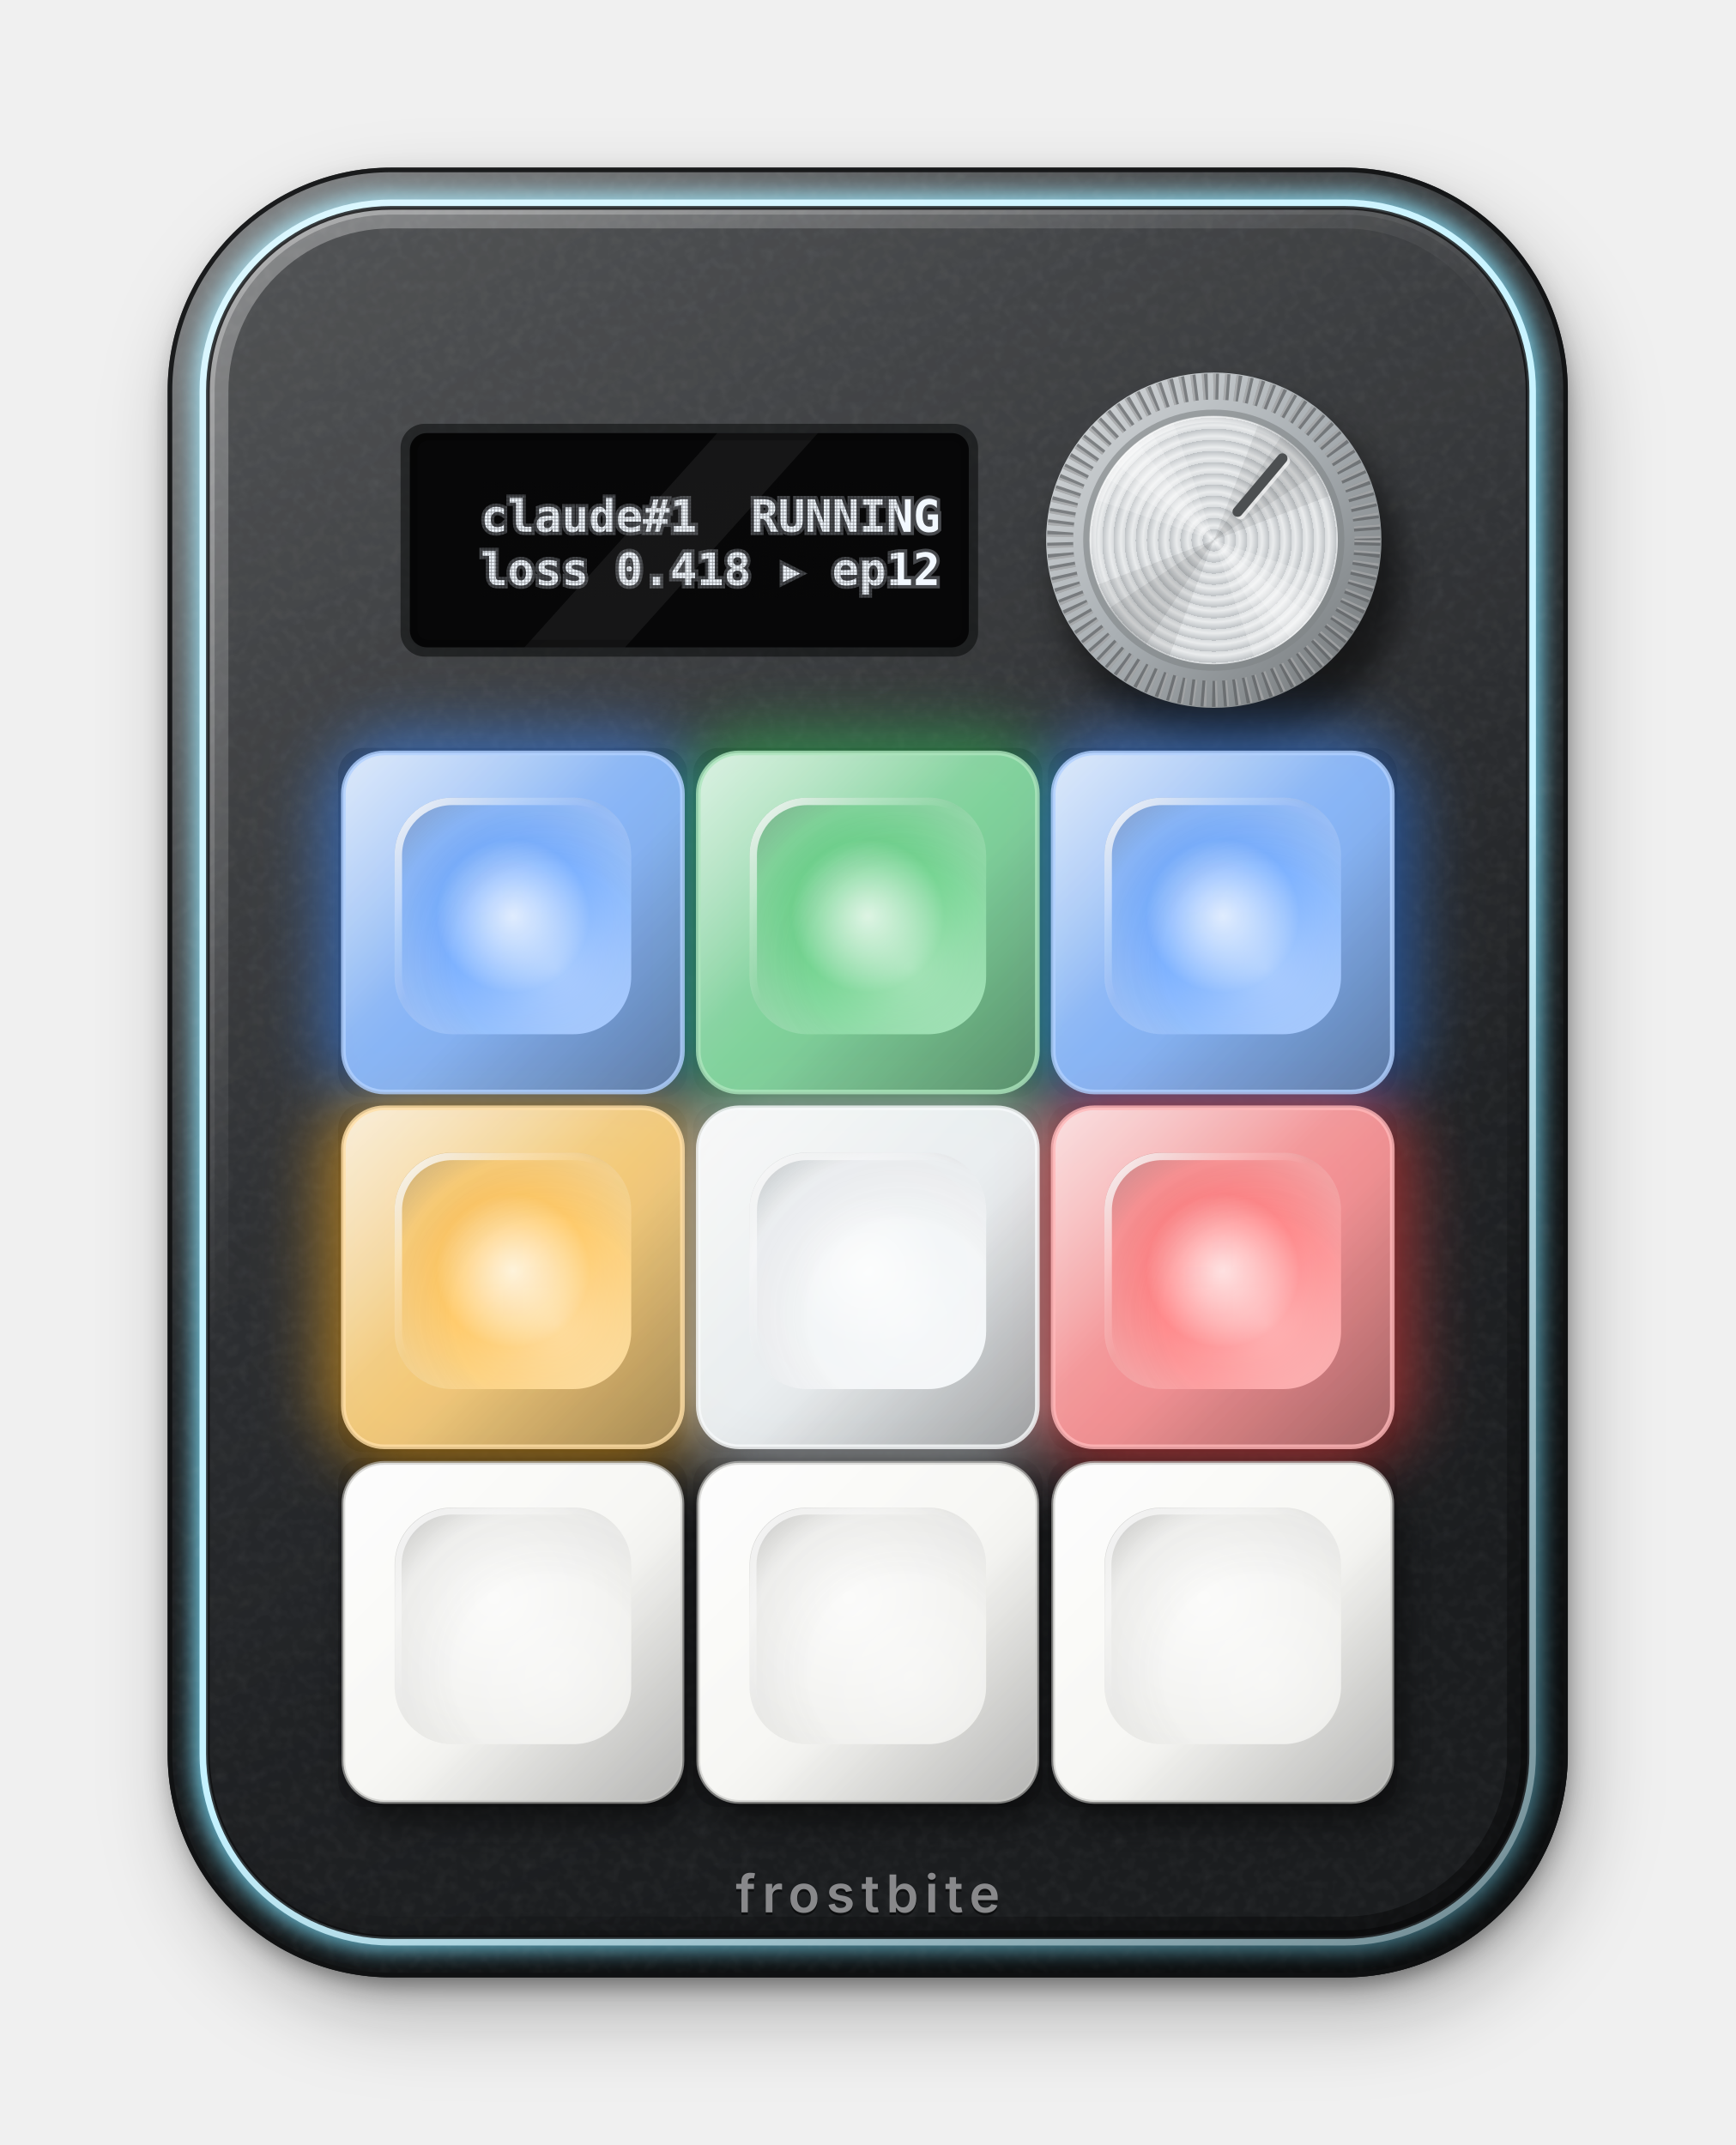
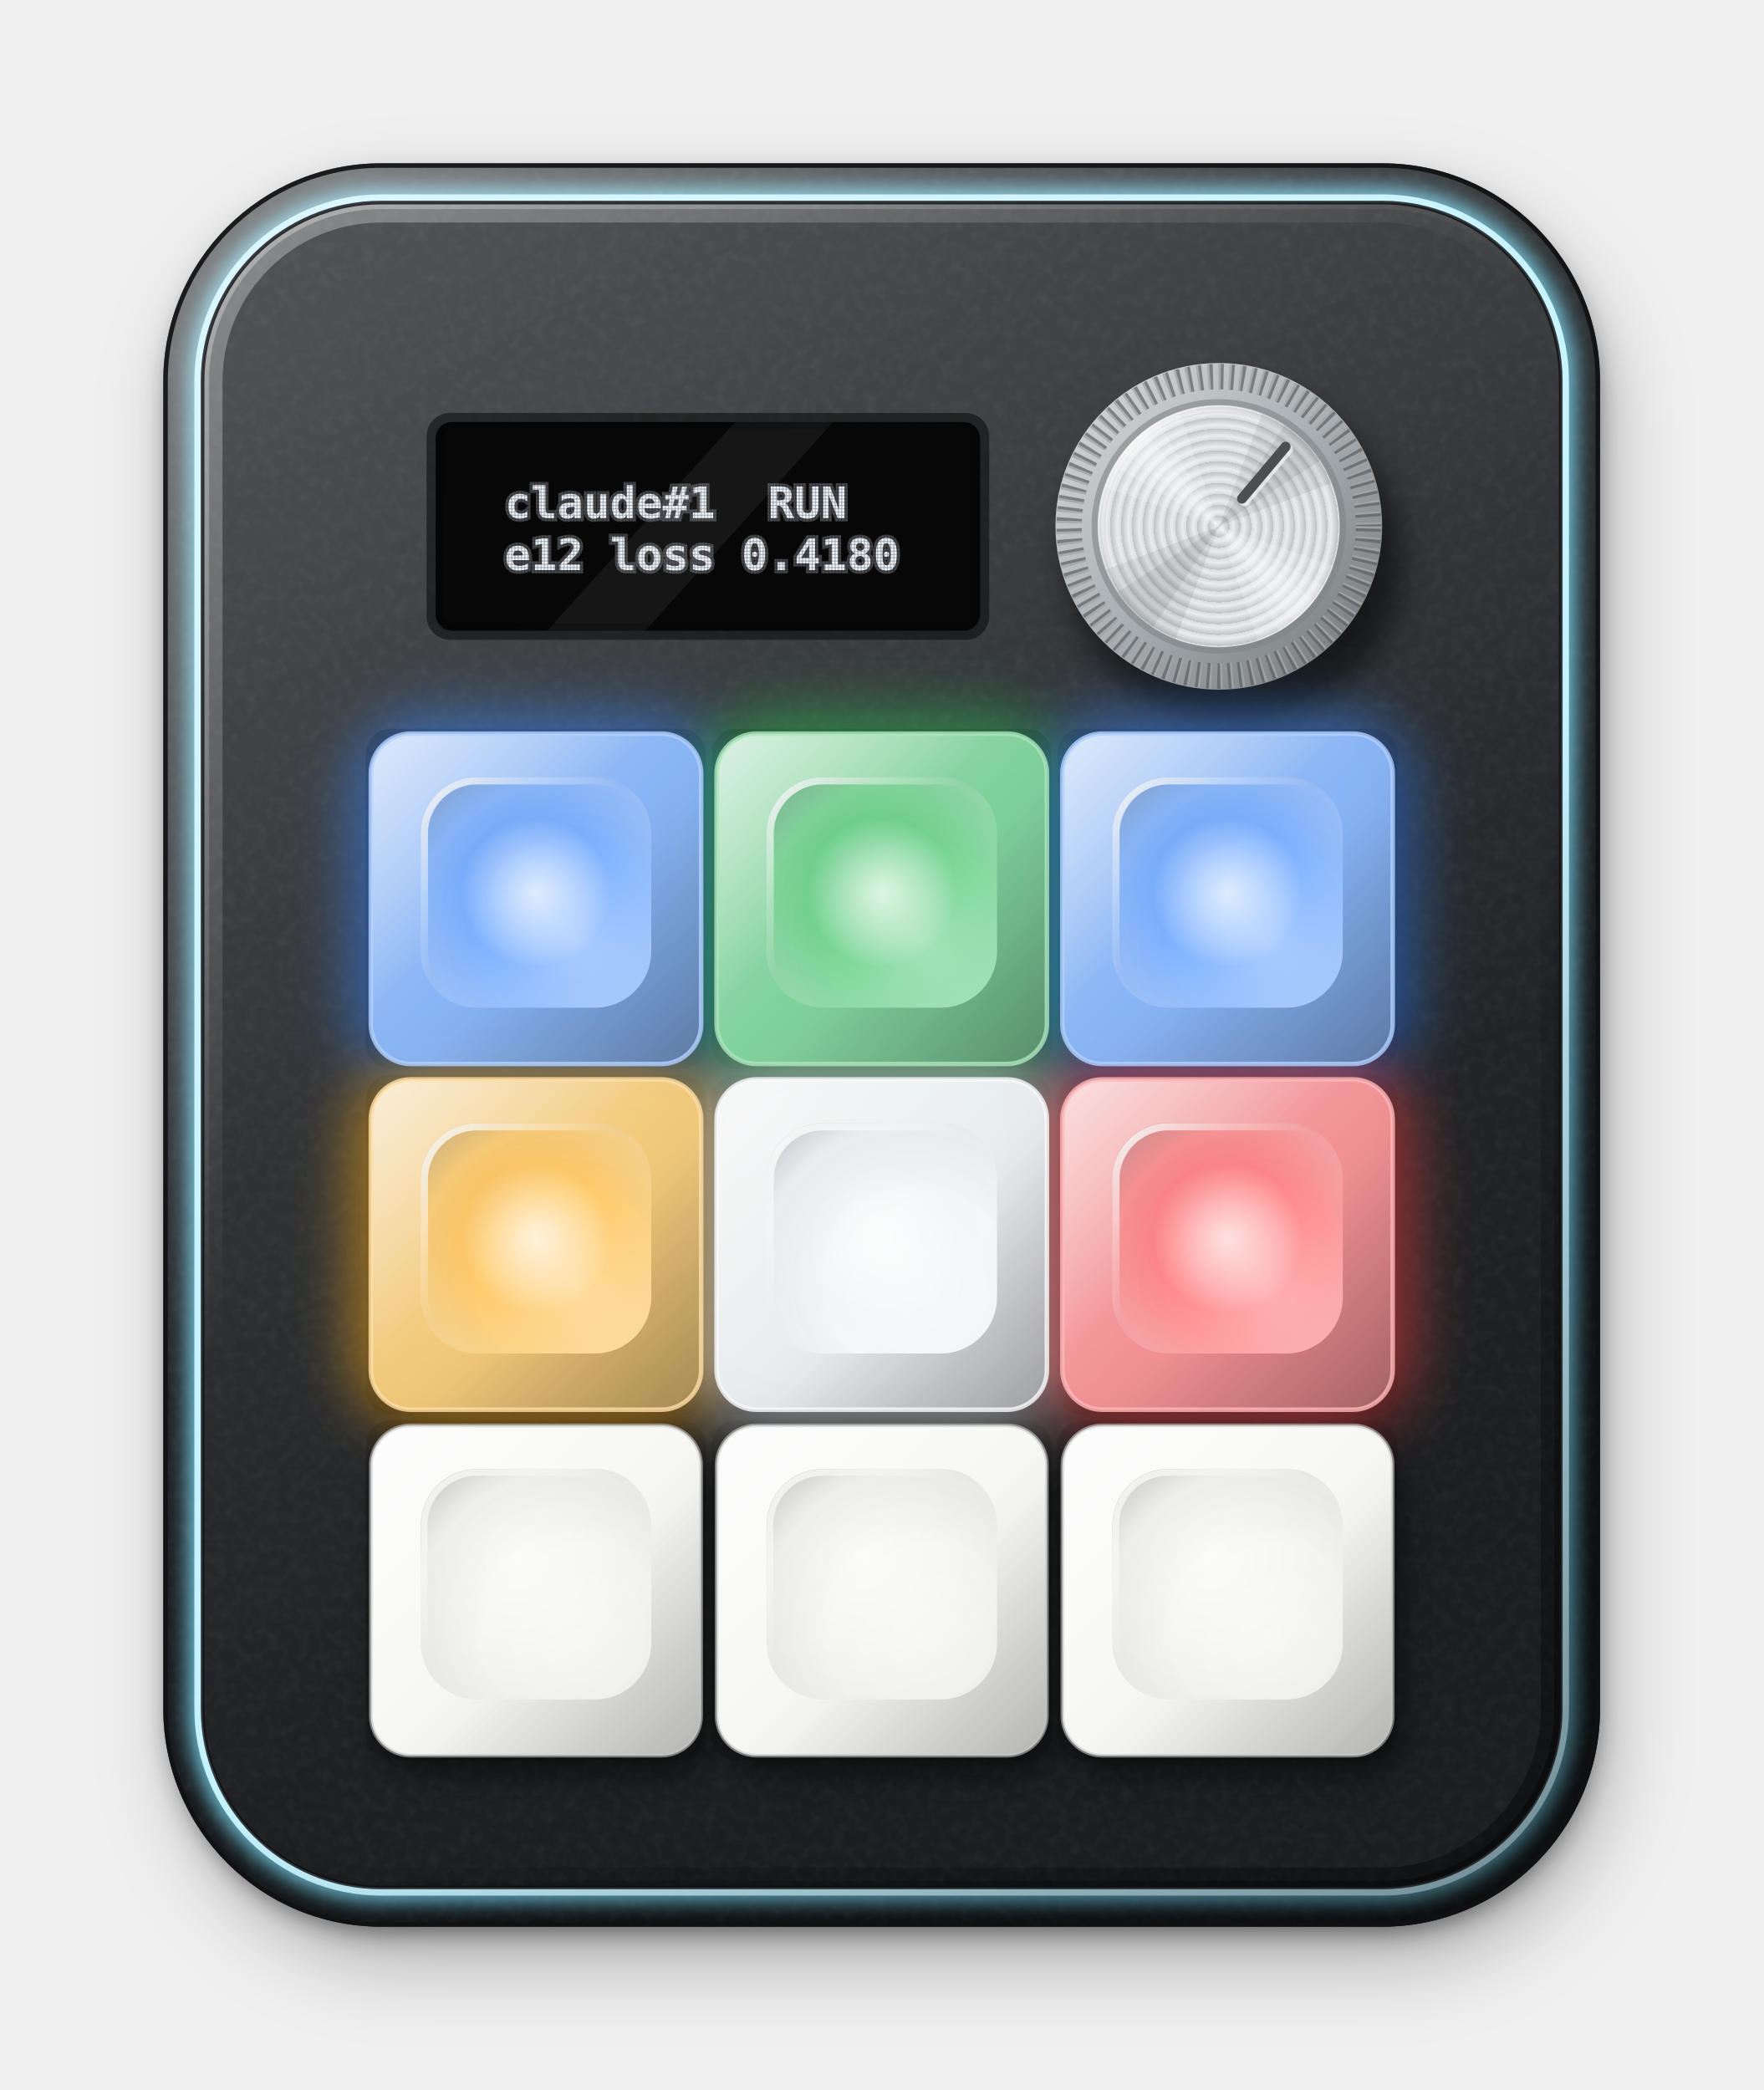
- <svg xmlns="http://www.w3.org/2000/svg" viewBox="-18 -18 93.15 115.15" role="img" aria-label="Frostbite 9 top view: black satin shell, floating plate, ice gap glow, knurled-alu knob, OLED, 9 keys, 75.15 × 97.15 mm" data-shell-w="75.15" data-shell-h="97.15">
+ <svg xmlns="http://www.w3.org/2000/svg" viewBox="-20 -18 97.15 115.15" role="img" aria-label="Frostbite 9 top view: black satin shell, floating plate, ice gap glow, knurled-alu knob, OLED, 9 keys, 79.15 × 97.15 mm" data-shell-w="79.15" data-shell-h="97.15">
  <defs>
    <linearGradient id="top-shg" x1="0" y1="0" x2="0.35" y2="1">
      <stop offset="0" stop-color="#404244" />
      <stop offset="0.55" stop-color="#26282b" />
      <stop offset="1" stop-color="#1b1d1f" />
    </linearGradient>
    <linearGradient id="top-bsg" x1="0" y1="0" x2="0.35" y2="1">
      <stop offset="0" stop-color="#2d2f31" />
      <stop offset="0.6" stop-color="#1b1d1f" />
      <stop offset="1" stop-color="#101112" />
    </linearGradient>
-     <linearGradient id="top-rim" x1="-9" y1="-9" x2="66.15" y2="88.15" gradientUnits="userSpaceOnUse">
+     <linearGradient id="top-rim" x1="-11" y1="-9" x2="68.15" y2="88.15" gradientUnits="userSpaceOnUse">
      <stop offset="0" stop-color="#ffffff" stop-opacity="0.35" />
      <stop offset="0.42" stop-color="#ffffff" stop-opacity="0" />
      <stop offset="0.58" stop-color="#000000" stop-opacity="0" />
      <stop offset="1" stop-color="#000000" stop-opacity="0.45" />
    </linearGradient>
-     <linearGradient id="top-rimin" x1="-9" y1="-9" x2="66.15" y2="88.15" gradientUnits="userSpaceOnUse">
+     <linearGradient id="top-rimin" x1="-11" y1="-9" x2="68.15" y2="88.15" gradientUnits="userSpaceOnUse">
      <stop offset="0" stop-color="#000000" stop-opacity="0.5" />
      <stop offset="0.45" stop-color="#000000" stop-opacity="0" />
      <stop offset="0.55" stop-color="#ffffff" stop-opacity="0" />
      <stop offset="1" stop-color="#ffffff" stop-opacity="0.25" />
    </linearGradient>
-     <linearGradient id="top-sheen" x1="-9" y1="-9" x2="43.61" y2="88.15" gradientUnits="userSpaceOnUse">
+     <linearGradient id="top-sheen" x1="-11" y1="-9" x2="44.41" y2="88.15" gradientUnits="userSpaceOnUse">
      <stop offset="0" stop-color="#ffffff" stop-opacity="0.1" />
      <stop offset="0.4" stop-color="#ffffff" stop-opacity="0.05" />
      <stop offset="0.7" stop-color="#ffffff" stop-opacity="0" />
    </linearGradient>
    <linearGradient id="top-wall" x1="0" y1="0" x2="1" y2="1">
      <stop offset="0" stop-color="#ffffff" stop-opacity="0.6" />
      <stop offset="0.42" stop-color="#ffffff" stop-opacity="0" />
      <stop offset="0.58" stop-color="#000000" stop-opacity="0" />
      <stop offset="1" stop-color="#000000" stop-opacity="0.24" />
    </linearGradient>
    <linearGradient id="top-spec" x1="0" y1="0" x2="1" y2="1">
      <stop offset="0" stop-color="#ffffff" stop-opacity="0.9" />
      <stop offset="0.45" stop-color="#ffffff" stop-opacity="0" />
    </linearGradient>
    <radialGradient id="top-dish" cx="0.62" cy="0.66" r="0.78" fx="0.68" fy="0.72">
      <stop offset="0" stop-color="#ffffff" stop-opacity="0.55" />
      <stop offset="0.5" stop-color="#ffffff" stop-opacity="0.08" />
      <stop offset="0.85" stop-color="#000000" stop-opacity="0.05" />
      <stop offset="1" stop-color="#000000" stop-opacity="0.2" />
    </radialGradient>
    <clipPath id="top-sc">
-       <rect x="-9" y="-9" width="75.15" height="97.15" rx="12" />
+       <rect x="-11" y="-9" width="79.15" height="97.15" rx="12" />
    </clipPath>
-     <filter id="top-fs" filterUnits="userSpaceOnUse" x="-18" y="-18" width="93.15" height="115.15" color-interpolation-filters="sRGB">
+     <filter id="top-fs" filterUnits="userSpaceOnUse" x="-20" y="-18" width="97.15" height="115.15" color-interpolation-filters="sRGB">
      <feGaussianBlur stdDeviation="2.2" />
    </filter>
-     <filter id="top-fc" filterUnits="userSpaceOnUse" x="-18" y="-18" width="93.15" height="115.15" color-interpolation-filters="sRGB">
+     <filter id="top-fc" filterUnits="userSpaceOnUse" x="-20" y="-18" width="97.15" height="115.15" color-interpolation-filters="sRGB">
      <feGaussianBlur stdDeviation="0.7" />
    </filter>
-     <filter id="top-gs" filterUnits="userSpaceOnUse" x="-18" y="-18" width="93.15" height="115.15" color-interpolation-filters="sRGB">
+     <filter id="top-gs" filterUnits="userSpaceOnUse" x="-20" y="-18" width="97.15" height="115.15" color-interpolation-filters="sRGB">
      <feGaussianBlur stdDeviation="0.6" />
    </filter>
-     <filter id="top-nz" filterUnits="userSpaceOnUse" x="-9" y="-9" width="75.15" height="97.15">
+     <filter id="top-nz" filterUnits="userSpaceOnUse" x="-11" y="-9" width="79.15" height="97.15">
      <feTurbulence type="fractalNoise" baseFrequency="1.7" numOctaves="2" seed="7" />
      <feColorMatrix values="0 0 0 0 1 0 0 0 0 1 0 0 0 0 1 0.9 0 0 0 -0.4" />
    </filter>
    <pattern id="top-px" patternUnits="userSpaceOnUse" x="7.8" y="8.2" width="0.18" height="0.18">
      <rect width="0.18" height="0.04" fill="#070708" />
      <rect width="0.04" height="0.18" fill="#070708" />
    </pattern>
-     <filter id="top-ks" filterUnits="userSpaceOnUse" x="-18" y="-18" width="93.15" height="115.15" color-interpolation-filters="sRGB">
+     <filter id="top-ks" filterUnits="userSpaceOnUse" x="-20" y="-18" width="97.15" height="115.15" color-interpolation-filters="sRGB">
      <feGaussianBlur stdDeviation="0.9" />
    </filter>
-     <filter id="top-kh" filterUnits="userSpaceOnUse" x="-18" y="-18" width="93.15" height="115.15" color-interpolation-filters="sRGB">
+     <filter id="top-kh" filterUnits="userSpaceOnUse" x="-20" y="-18" width="97.15" height="115.15" color-interpolation-filters="sRGB">
      <feGaussianBlur stdDeviation="1.7" />
    </filter>
    <linearGradient id="top-ck" x1="0" y1="0" x2="1" y2="1">
      <stop offset="0" stop-color="#fcfcfb" />
      <stop offset="0.5" stop-color="#f7f7f4" />
      <stop offset="1" stop-color="#d9d9d7" />
    </linearGradient>
    <radialGradient id="top-ct" cx="0.42" cy="0.38" r="0.8">
      <stop offset="0" stop-color="#fbfbfa" />
      <stop offset="1" stop-color="#ededea" />
    </radialGradient>
    <linearGradient id="top-ak-run" x1="0" y1="0" x2="1" y2="1">
      <stop offset="0" stop-color="#c1dafd" />
      <stop offset="0.5" stop-color="#8ebbfc" />
      <stop offset="1" stop-color="#799fd6" />
    </linearGradient>
    <radialGradient id="top-at-run" cx="0.5" cy="0.5" r="0.72">
      <stop offset="0" stop-color="#dceaff" />
      <stop offset="0.45" stop-color="#77aeff" />
      <stop offset="1" stop-color="#b0cffd" />
    </radialGradient>
    <linearGradient id="top-ak-done" x1="0" y1="0" x2="1" y2="1">
      <stop offset="0" stop-color="#bdeacc" />
      <stop offset="0.5" stop-color="#87d8a2" />
      <stop offset="1" stop-color="#73b88a" />
    </linearGradient>
    <radialGradient id="top-at-done" cx="0.5" cy="0.5" r="0.72">
      <stop offset="0" stop-color="#daf3e1" />
      <stop offset="0.45" stop-color="#6dd28c" />
      <stop offset="1" stop-color="#abe4be" />
    </radialGradient>
    <linearGradient id="top-ak-needs" x1="0" y1="0" x2="1" y2="1">
      <stop offset="0" stop-color="#fce5ba" />
      <stop offset="0.5" stop-color="#f9d081" />
      <stop offset="1" stop-color="#d4b16e" />
    </linearGradient>
    <radialGradient id="top-at-needs" cx="0.5" cy="0.5" r="0.72">
      <stop offset="0" stop-color="#fff1d7" />
      <stop offset="0.45" stop-color="#ffc863" />
      <stop offset="1" stop-color="#fbdea7" />
    </radialGradient>
    <linearGradient id="top-ak-idle" x1="0" y1="0" x2="1" y2="1">
      <stop offset="0" stop-color="#f7f9fa" />
      <stop offset="0.5" stop-color="#f0f4f6" />
      <stop offset="1" stop-color="#cccfd1" />
    </linearGradient>
    <radialGradient id="top-at-idle" cx="0.5" cy="0.5" r="0.72">
      <stop offset="0" stop-color="#fcfdfd" />
      <stop offset="0.45" stop-color="#f3f6f8" />
      <stop offset="1" stop-color="#f5f7f9" />
    </radialGradient>
    <linearGradient id="top-ak-error" x1="0" y1="0" x2="1" y2="1">
      <stop offset="0" stop-color="#fcc7c8" />
      <stop offset="0.5" stop-color="#f9999b" />
      <stop offset="1" stop-color="#d48284" />
    </linearGradient>
    <radialGradient id="top-at-error" cx="0.5" cy="0.5" r="0.72">
      <stop offset="0" stop-color="#ffdfdf" />
      <stop offset="0.45" stop-color="#ff8284" />
      <stop offset="1" stop-color="#fbb8b9" />
    </radialGradient>
    <linearGradient id="top-kside" x1="0" y1="0" x2="1" y2="1">
      <stop offset="0" stop-color="#d8dbdd" />
      <stop offset="0.5" stop-color="#a9afb3" />
      <stop offset="1" stop-color="#6e7274" />
    </linearGradient>
    <radialGradient id="top-spun" cx="0.5" cy="0.5" r="0.045" spreadMethod="repeat">
      <stop offset="0" stop-color="#d9dcde" />
      <stop offset="0.35" stop-color="#eaeced" />
      <stop offset="0.6" stop-color="#d9dcde" />
      <stop offset="1" stop-color="#bfc3c6" />
    </radialGradient>
  </defs>
  <g opacity="0.3" fill="#050505" filter="url(#top-fs)">
-     <rect x="-8" y="-6.8" width="74.55" height="96.75" rx="12" />
+     <rect x="-10" y="-6.8" width="78.55" height="96.75" rx="12" />
  </g>
  <g opacity="0.5" fill="#050505" filter="url(#top-fc)">
-     <rect x="-8.6" y="-8.1" width="74.55" height="96.55" rx="12" />
+     <rect x="-10.6" y="-8.1" width="78.55" height="96.55" rx="12" />
  </g>
  <g opacity="1">
-     <rect x="-9" y="-9" width="75.15" height="97.15" rx="12" fill="url(#top-bsg)" />
+     <rect x="-11" y="-9" width="79.15" height="97.15" rx="12" fill="url(#top-bsg)" />
    <g fill="none" stroke="#7fe3ff">
-       <rect x="-6.84" y="-6.84" width="70.83" height="92.83" rx="9.84" stroke-width="1.5" opacity="0.9" filter="url(#top-gs)" />
-       <rect x="-6.94" y="-6.94" width="71.03" height="93.03" rx="9.94" stroke-width="0.7" stroke="#c5f2ff" />
-     </g>
-     <rect x="-6.84" y="-6.84" width="70.83" height="92.83" rx="9.84" fill="url(#top-shg)" />
+       <rect x="-8.84" y="-6.84" width="74.83" height="92.83" rx="9.84" stroke-width="1.5" opacity="0.9" filter="url(#top-gs)" />
+       <rect x="-8.94" y="-6.94" width="75.03" height="93.03" rx="9.94" stroke-width="0.7" stroke="#c5f2ff" />
+     </g>
+     <rect x="-8.84" y="-6.84" width="74.83" height="92.83" rx="9.84" fill="url(#top-shg)" />
  </g>
  <g clip-path="url(#top-sc)">
-     <rect x="-9" y="-9" width="75.15" height="97.15" filter="url(#top-nz)" opacity="0.1" />
-     <rect x="-9" y="-9" width="75.15" height="97.15" fill="url(#top-sheen)" />
+     <rect x="-11" y="-9" width="79.15" height="97.15" filter="url(#top-nz)" opacity="0.1" />
+     <rect x="-11" y="-9" width="79.15" height="97.15" fill="url(#top-sheen)" />
  </g>
  <g fill="none">
-     <rect x="-7.74" y="-7.74" width="72.63" height="94.63" rx="10.74" stroke="url(#top-rim)" stroke-width="2.52" />
-     <rect x="-8.88" y="-8.88" width="74.91" height="96.91" rx="11.88" stroke="#101112" stroke-width="0.25" opacity="0.9" />
+     <rect x="-9.74" y="-7.74" width="76.63" height="94.63" rx="10.74" stroke="url(#top-rim)" stroke-width="2.52" />
+     <rect x="-10.88" y="-8.88" width="78.91" height="96.91" rx="11.88" stroke="#101112" stroke-width="0.25" opacity="0.9" />
  </g>
  <g fill="none">
-     <rect x="-6.29" y="-6.29" width="69.73" height="91.73" rx="9.29" stroke="url(#top-rim)" stroke-width="1.1" />
-     <rect x="-6.84" y="-6.84" width="70.83" height="92.83" rx="9.84" stroke="#0e0e0f" stroke-width="0.2" opacity="0.8" />
-   </g>
-   <text x="28.58" text-anchor="middle" font-family="'Space Grotesk','Inter','Helvetica Neue',Helvetica,Arial,sans-serif" font-size="2.8" font-weight="600" letter-spacing="0.34" y="84.8" fill="#000000" opacity="0.5">frostbite</text>
-   <text x="28.58" text-anchor="middle" font-family="'Space Grotesk','Inter','Helvetica Neue',Helvetica,Arial,sans-serif" font-size="2.8" font-weight="600" letter-spacing="0.34" y="84.66" fill="#9d9ea0" opacity="0.85">frostbite</text>
+     <rect x="-8.29" y="-6.29" width="73.73" height="91.73" rx="9.29" stroke="url(#top-rim)" stroke-width="1.1" />
+     <rect x="-8.84" y="-6.84" width="74.83" height="92.83" rx="9.84" stroke="#0e0e0f" stroke-width="0.2" opacity="0.8" />
+   </g>
  <rect x="3.5" y="4.75" width="31" height="12.5" rx="1.3" fill="#080909" opacity="0.55" />
  <rect x="4" y="5.25" width="30" height="11.5" rx="0.9" fill="#070708" />
  <g fill="#eef6ff" stroke="#eef6ff" stroke-width="0.35" opacity="0.28">
-     <text x="7.8" y="10.55" font-family="'JetBrains Mono','IBM Plex Mono','SF Mono',ui-monospace,Menlo,Consolas,'DejaVu Sans Mono',monospace" font-size="2.41" font-weight="700" textLength="22.4" lengthAdjust="spacingAndGlyphs">claude#1  RUNNING</text>
-     <text x="7.8" y="13.41" font-family="'JetBrains Mono','IBM Plex Mono','SF Mono',ui-monospace,Menlo,Consolas,'DejaVu Sans Mono',monospace" font-size="2.41" font-weight="700" textLength="22.4" lengthAdjust="spacingAndGlyphs">loss 0.418 ▸ ep12</text>
+     <text x="7.8" y="10.55" font-family="'JetBrains Mono','IBM Plex Mono','SF Mono',ui-monospace,Menlo,Consolas,'DejaVu Sans Mono',monospace" font-size="2.41" font-weight="700" textLength="22.4" lengthAdjust="spacingAndGlyphs">claude#1  RUN</text>
+     <text x="7.8" y="13.41" font-family="'JetBrains Mono','IBM Plex Mono','SF Mono',ui-monospace,Menlo,Consolas,'DejaVu Sans Mono',monospace" font-size="2.41" font-weight="700" textLength="22.4" lengthAdjust="spacingAndGlyphs">e12 loss 0.4180</text>
  </g>
  <g fill="#f2f8ff">
-     <text x="7.8" y="10.55" font-family="'JetBrains Mono','IBM Plex Mono','SF Mono',ui-monospace,Menlo,Consolas,'DejaVu Sans Mono',monospace" font-size="2.41" font-weight="700" textLength="22.4" lengthAdjust="spacingAndGlyphs">claude#1  RUNNING</text>
-     <text x="7.8" y="13.41" font-family="'JetBrains Mono','IBM Plex Mono','SF Mono',ui-monospace,Menlo,Consolas,'DejaVu Sans Mono',monospace" font-size="2.41" font-weight="700" textLength="22.4" lengthAdjust="spacingAndGlyphs">loss 0.418 ▸ ep12</text>
+     <text x="7.8" y="10.55" font-family="'JetBrains Mono','IBM Plex Mono','SF Mono',ui-monospace,Menlo,Consolas,'DejaVu Sans Mono',monospace" font-size="2.41" font-weight="700" textLength="22.4" lengthAdjust="spacingAndGlyphs">claude#1  RUN</text>
+     <text x="7.8" y="13.41" font-family="'JetBrains Mono','IBM Plex Mono','SF Mono',ui-monospace,Menlo,Consolas,'DejaVu Sans Mono',monospace" font-size="2.41" font-weight="700" textLength="22.4" lengthAdjust="spacingAndGlyphs">e12 loss 0.4180</text>
  </g>
  <rect x="7.8" y="7.9" width="22.4" height="6.2" fill="url(#top-px)" opacity="0.4" />
  <path d="M20.5 5.25h5.4l-10.35 11.5h-5.4Z" fill="#ffffff" opacity="0.06" />
  <rect x="4.2" y="5.45" width="29.6" height="11.1" rx="0.8" fill="none" stroke="url(#top-rimin)" stroke-width="0.4" />
  <g fill="#101113" opacity="0.35">
    <rect x="0.15" y="22.15" width="18.75" height="18.75" rx="1.4" />
    <rect x="19.2" y="22.15" width="18.75" height="18.75" rx="1.4" />
    <rect x="38.25" y="22.15" width="18.75" height="18.75" rx="1.4" />
    <rect x="0.15" y="41.2" width="18.75" height="18.75" rx="1.4" />
    <rect x="19.2" y="41.2" width="18.75" height="18.75" rx="1.4" />
    <rect x="38.25" y="41.2" width="18.75" height="18.75" rx="1.4" />
    <rect x="0.15" y="60.25" width="18.75" height="18.75" rx="1.4" />
    <rect x="19.2" y="60.25" width="18.75" height="18.75" rx="1.4" />
    <rect x="38.25" y="60.25" width="18.75" height="18.75" rx="1.4" />
  </g>
  <g fill="#050505" opacity="0.6" filter="url(#top-ks)">
    <rect x="0.93" y="23.53" width="18.2" height="18.2" rx="2.2" />
    <rect x="19.98" y="23.53" width="18.2" height="18.2" rx="2.2" />
    <rect x="39.03" y="23.53" width="18.2" height="18.2" rx="2.2" />
    <rect x="0.93" y="42.58" width="18.2" height="18.2" rx="2.2" />
    <rect x="19.98" y="42.58" width="18.2" height="18.2" rx="2.2" />
    <rect x="39.03" y="42.58" width="18.2" height="18.2" rx="2.2" />
    <rect x="0.93" y="61.63" width="18.2" height="18.2" rx="2.2" />
    <rect x="19.98" y="61.63" width="18.2" height="18.2" rx="2.2" />
    <rect x="39.03" y="61.63" width="18.2" height="18.2" rx="2.2" />
    <circle cx="48.05" cy="12.8" r="9.2" />
  </g>
  <g opacity="0.6" filter="url(#top-kh)">
    <rect x="-0.6" y="21.4" width="20.25" height="20.25" rx="4" fill="#3d8bff" />
    <rect x="18.45" y="21.4" width="20.25" height="20.25" rx="4" fill="#2fbf5b" />
    <rect x="37.5" y="21.4" width="20.25" height="20.25" rx="4" fill="#3d8bff" />
    <rect x="-0.6" y="40.45" width="20.25" height="20.25" rx="4" fill="#ffb020" />
    <rect x="18.45" y="40.45" width="20.25" height="20.25" rx="4" fill="#eef2f5" />
    <rect x="37.5" y="40.45" width="20.25" height="20.25" rx="4" fill="#ff4d4f" />
  </g>
  <g>
    <rect x="0.43" y="22.42" width="18.2" height="18.2" rx="2.2" fill="url(#top-ak-run)" opacity="0.93" />
    <rect x="0.43" y="22.42" width="18.2" height="18.2" rx="2.2" fill="url(#top-wall)" opacity="0.85" />
    <g fill="none" stroke="#224c8c" opacity="0.1">
      <path d="M7.53 31.53h4M9.53 29.53v4" stroke-width="1.1" />
    </g>
    <rect x="3.18" y="24.82" width="12.7" height="12.7" rx="3.1" fill="url(#top-at-run)" opacity="0.96" />
    <rect x="3.18" y="24.82" width="12.7" height="12.7" rx="3.1" fill="url(#top-dish)" opacity="0.712" />
    <rect x="3.38" y="25.02" width="12.3" height="12.3" rx="2.9" fill="none" stroke="url(#top-spec)" stroke-width="0.4" />
    <rect x="0.43" y="22.42" width="18.2" height="18.2" rx="2.2" fill="none" stroke="#b1d1ff" stroke-width="0.25" opacity="0.8" />
  </g>
  <g>
    <rect x="19.48" y="22.42" width="18.2" height="18.2" rx="2.2" fill="url(#top-ak-done)" opacity="0.93" />
    <rect x="19.48" y="22.42" width="18.2" height="18.2" rx="2.2" fill="url(#top-wall)" opacity="0.85" />
    <g fill="none" stroke="#1a6932" opacity="0.1">
      <path d="M26.58 31.53h4M28.58 29.53v4" stroke-width="1.1" />
    </g>
    <rect x="22.23" y="24.82" width="12.7" height="12.7" rx="3.1" fill="url(#top-at-done)" opacity="0.96" />
    <rect x="22.23" y="24.82" width="12.7" height="12.7" rx="3.1" fill="url(#top-dish)" opacity="0.712" />
    <rect x="22.43" y="25.02" width="12.3" height="12.3" rx="2.9" fill="none" stroke="url(#top-spec)" stroke-width="0.4" />
    <rect x="19.48" y="22.42" width="18.2" height="18.2" rx="2.2" fill="none" stroke="#ace5bd" stroke-width="0.25" opacity="0.8" />
  </g>
  <g>
    <rect x="38.53" y="22.42" width="18.2" height="18.2" rx="2.2" fill="url(#top-ak-run)" opacity="0.93" />
    <rect x="38.53" y="22.42" width="18.2" height="18.2" rx="2.2" fill="url(#top-wall)" opacity="0.85" />
    <g fill="none" stroke="#224c8c" opacity="0.1">
      <path d="M45.63 31.53h4M47.63 29.53v4" stroke-width="1.1" />
    </g>
    <rect x="41.28" y="24.82" width="12.7" height="12.7" rx="3.1" fill="url(#top-at-run)" opacity="0.96" />
    <rect x="41.28" y="24.82" width="12.7" height="12.7" rx="3.1" fill="url(#top-dish)" opacity="0.712" />
    <rect x="41.48" y="25.02" width="12.3" height="12.3" rx="2.9" fill="none" stroke="url(#top-spec)" stroke-width="0.4" />
    <rect x="38.53" y="22.42" width="18.2" height="18.2" rx="2.2" fill="none" stroke="#b1d1ff" stroke-width="0.25" opacity="0.8" />
  </g>
  <g>
    <rect x="0.43" y="41.47" width="18.2" height="18.2" rx="2.2" fill="url(#top-ak-needs)" opacity="0.93" />
    <rect x="0.43" y="41.47" width="18.2" height="18.2" rx="2.2" fill="url(#top-wall)" opacity="0.85" />
    <g fill="none" stroke="#8c6112" opacity="0.1">
      <path d="M7.53 50.58h4M9.53 48.58v4" stroke-width="1.1" />
    </g>
    <rect x="3.18" y="43.87" width="12.7" height="12.7" rx="3.1" fill="url(#top-at-needs)" opacity="0.96" />
    <rect x="3.18" y="43.87" width="12.7" height="12.7" rx="3.1" fill="url(#top-dish)" opacity="0.712" />
    <rect x="3.38" y="44.08" width="12.3" height="12.3" rx="2.9" fill="none" stroke="url(#top-spec)" stroke-width="0.4" />
    <rect x="0.43" y="41.47" width="18.2" height="18.2" rx="2.2" fill="none" stroke="#ffdfa6" stroke-width="0.25" opacity="0.8" />
  </g>
  <g>
    <rect x="19.48" y="41.47" width="18.2" height="18.2" rx="2.2" fill="url(#top-ak-idle)" opacity="0.93" />
    <rect x="19.48" y="41.47" width="18.2" height="18.2" rx="2.2" fill="url(#top-wall)" opacity="0.85" />
    <g fill="none" stroke="#838587" opacity="0.1">
      <path d="M26.58 50.58h4M28.58 48.58v4" stroke-width="1.1" />
    </g>
    <rect x="22.23" y="43.87" width="12.7" height="12.7" rx="3.1" fill="url(#top-at-idle)" opacity="0.96" />
    <rect x="22.23" y="43.87" width="12.7" height="12.7" rx="3.1" fill="url(#top-dish)" opacity="0.712" />
    <rect x="22.43" y="44.08" width="12.3" height="12.3" rx="2.9" fill="none" stroke="url(#top-spec)" stroke-width="0.4" />
    <rect x="19.48" y="41.47" width="18.2" height="18.2" rx="2.2" fill="none" stroke="#f8fafb" stroke-width="0.25" opacity="0.8" />
  </g>
  <g>
    <rect x="38.53" y="41.47" width="18.2" height="18.2" rx="2.2" fill="url(#top-ak-error)" opacity="0.93" />
    <rect x="38.53" y="41.47" width="18.2" height="18.2" rx="2.2" fill="url(#top-wall)" opacity="0.85" />
    <g fill="none" stroke="#8c2a2b" opacity="0.1">
      <path d="M45.63 50.58h4M47.63 48.58v4" stroke-width="1.1" />
    </g>
    <rect x="41.28" y="43.87" width="12.7" height="12.7" rx="3.1" fill="url(#top-at-error)" opacity="0.96" />
    <rect x="41.28" y="43.87" width="12.7" height="12.7" rx="3.1" fill="url(#top-dish)" opacity="0.712" />
    <rect x="41.48" y="44.08" width="12.3" height="12.3" rx="2.9" fill="none" stroke="url(#top-spec)" stroke-width="0.4" />
    <rect x="38.53" y="41.47" width="18.2" height="18.2" rx="2.2" fill="none" stroke="#ffb8b9" stroke-width="0.25" opacity="0.8" />
  </g>
  <g>
    <rect x="0.43" y="60.53" width="18.2" height="18.2" rx="2.2" fill="url(#top-ck)" />
    <rect x="0.43" y="60.53" width="18.2" height="18.2" rx="2.2" fill="url(#top-wall)" opacity="0.7" />
    <rect x="3.18" y="62.93" width="12.7" height="12.7" rx="3.1" fill="url(#top-ct)" />
    <rect x="3.18" y="62.93" width="12.7" height="12.7" rx="3.1" fill="url(#top-dish)" opacity="0.617" />
    <rect x="3.38" y="63.13" width="12.3" height="12.3" rx="2.9" fill="none" stroke="url(#top-spec)" stroke-width="0.35" opacity="0.9" />
    <rect x="0.43" y="60.53" width="18.2" height="18.2" rx="2.2" fill="none" stroke="#c6c6c3" stroke-width="0.2" opacity="0.6" />
  </g>
  <g>
    <rect x="19.48" y="60.53" width="18.2" height="18.2" rx="2.2" fill="url(#top-ck)" />
    <rect x="19.48" y="60.53" width="18.2" height="18.2" rx="2.2" fill="url(#top-wall)" opacity="0.7" />
    <rect x="22.23" y="62.93" width="12.7" height="12.7" rx="3.1" fill="url(#top-ct)" />
    <rect x="22.23" y="62.93" width="12.7" height="12.7" rx="3.1" fill="url(#top-dish)" opacity="0.617" />
    <rect x="22.43" y="63.13" width="12.3" height="12.3" rx="2.9" fill="none" stroke="url(#top-spec)" stroke-width="0.35" opacity="0.9" />
    <rect x="19.48" y="60.53" width="18.2" height="18.2" rx="2.2" fill="none" stroke="#c6c6c3" stroke-width="0.2" opacity="0.6" />
  </g>
  <g>
    <rect x="38.53" y="60.53" width="18.2" height="18.2" rx="2.2" fill="url(#top-ck)" />
    <rect x="38.53" y="60.53" width="18.2" height="18.2" rx="2.2" fill="url(#top-wall)" opacity="0.7" />
    <rect x="41.28" y="62.93" width="12.7" height="12.7" rx="3.1" fill="url(#top-ct)" />
    <rect x="41.28" y="62.93" width="12.7" height="12.7" rx="3.1" fill="url(#top-dish)" opacity="0.617" />
    <rect x="41.48" y="63.13" width="12.3" height="12.3" rx="2.9" fill="none" stroke="url(#top-spec)" stroke-width="0.35" opacity="0.9" />
    <rect x="38.53" y="60.53" width="18.2" height="18.2" rx="2.2" fill="none" stroke="#c6c6c3" stroke-width="0.2" opacity="0.6" />
  </g>
  <g>
    <circle cx="47.15" cy="11" r="9" fill="url(#top-kside)" />
    <circle cx="47.15" cy="11" r="8.25" fill="none" stroke="#5d6062" stroke-width="1.4" stroke-dasharray="0.28 0.3" opacity="0.7" />
    <circle cx="47.15" cy="11" r="8.25" fill="none" stroke="#ffffff" stroke-width="1.4" stroke-dasharray="0.12 0.46" opacity="0.35" />
    <circle cx="47.15" cy="11" r="7.01" fill="#7f8386" opacity="0.6" />
    <circle cx="47.15" cy="11" r="6.66" fill="url(#top-spun)" />
    <path d="M47.15 11L40.85 8.83A6.66 6.66 0 0 1 44.98 4.7Z" fill="#ffffff" opacity="0.2" />
    <path d="M47.15 11L41.38 7.67A6.66 6.66 0 0 1 43.82 5.23Z" fill="#ffffff" opacity="0.2" />
    <path d="M47.15 11L41.9 6.9A6.66 6.66 0 0 1 43.05 5.75Z" fill="#ffffff" opacity="0.2" />
    <path d="M47.15 11L53.45 13.17A6.66 6.66 0 0 1 49.32 17.3Z" fill="#ffffff" opacity="0.2" />
    <path d="M47.15 11L52.92 14.33A6.66 6.66 0 0 1 50.48 16.77Z" fill="#ffffff" opacity="0.2" />
    <path d="M47.15 11L52.4 15.1A6.66 6.66 0 0 1 51.25 16.25Z" fill="#ffffff" opacity="0.2" />
    <path d="M47.15 11L49.54 4.78A6.66 6.66 0 0 1 53.37 8.61Z" fill="#000000" opacity="0.07" />
    <path d="M47.15 11L50.78 5.41A6.66 6.66 0 0 1 52.74 7.37Z" fill="#000000" opacity="0.07" />
    <path d="M47.15 11L44.76 17.22A6.66 6.66 0 0 1 40.93 13.39Z" fill="#000000" opacity="0.07" />
    <path d="M47.15 11L43.52 16.59A6.66 6.66 0 0 1 41.56 14.63Z" fill="#000000" opacity="0.07" />
    <circle cx="47.15" cy="11" r="6.51" fill="none" stroke="url(#top-spec)" stroke-width="0.35" />
    <path d="M48.43 9.47L50.83 6.61" stroke="#ffffff" stroke-width="0.55" stroke-linecap="round" opacity="0.6" transform="translate(0.14 0.14)" />
    <path d="M48.43 9.47L50.83 6.61" stroke="#4c4f51" stroke-width="0.55" stroke-linecap="round" />
  </g>
</svg>
